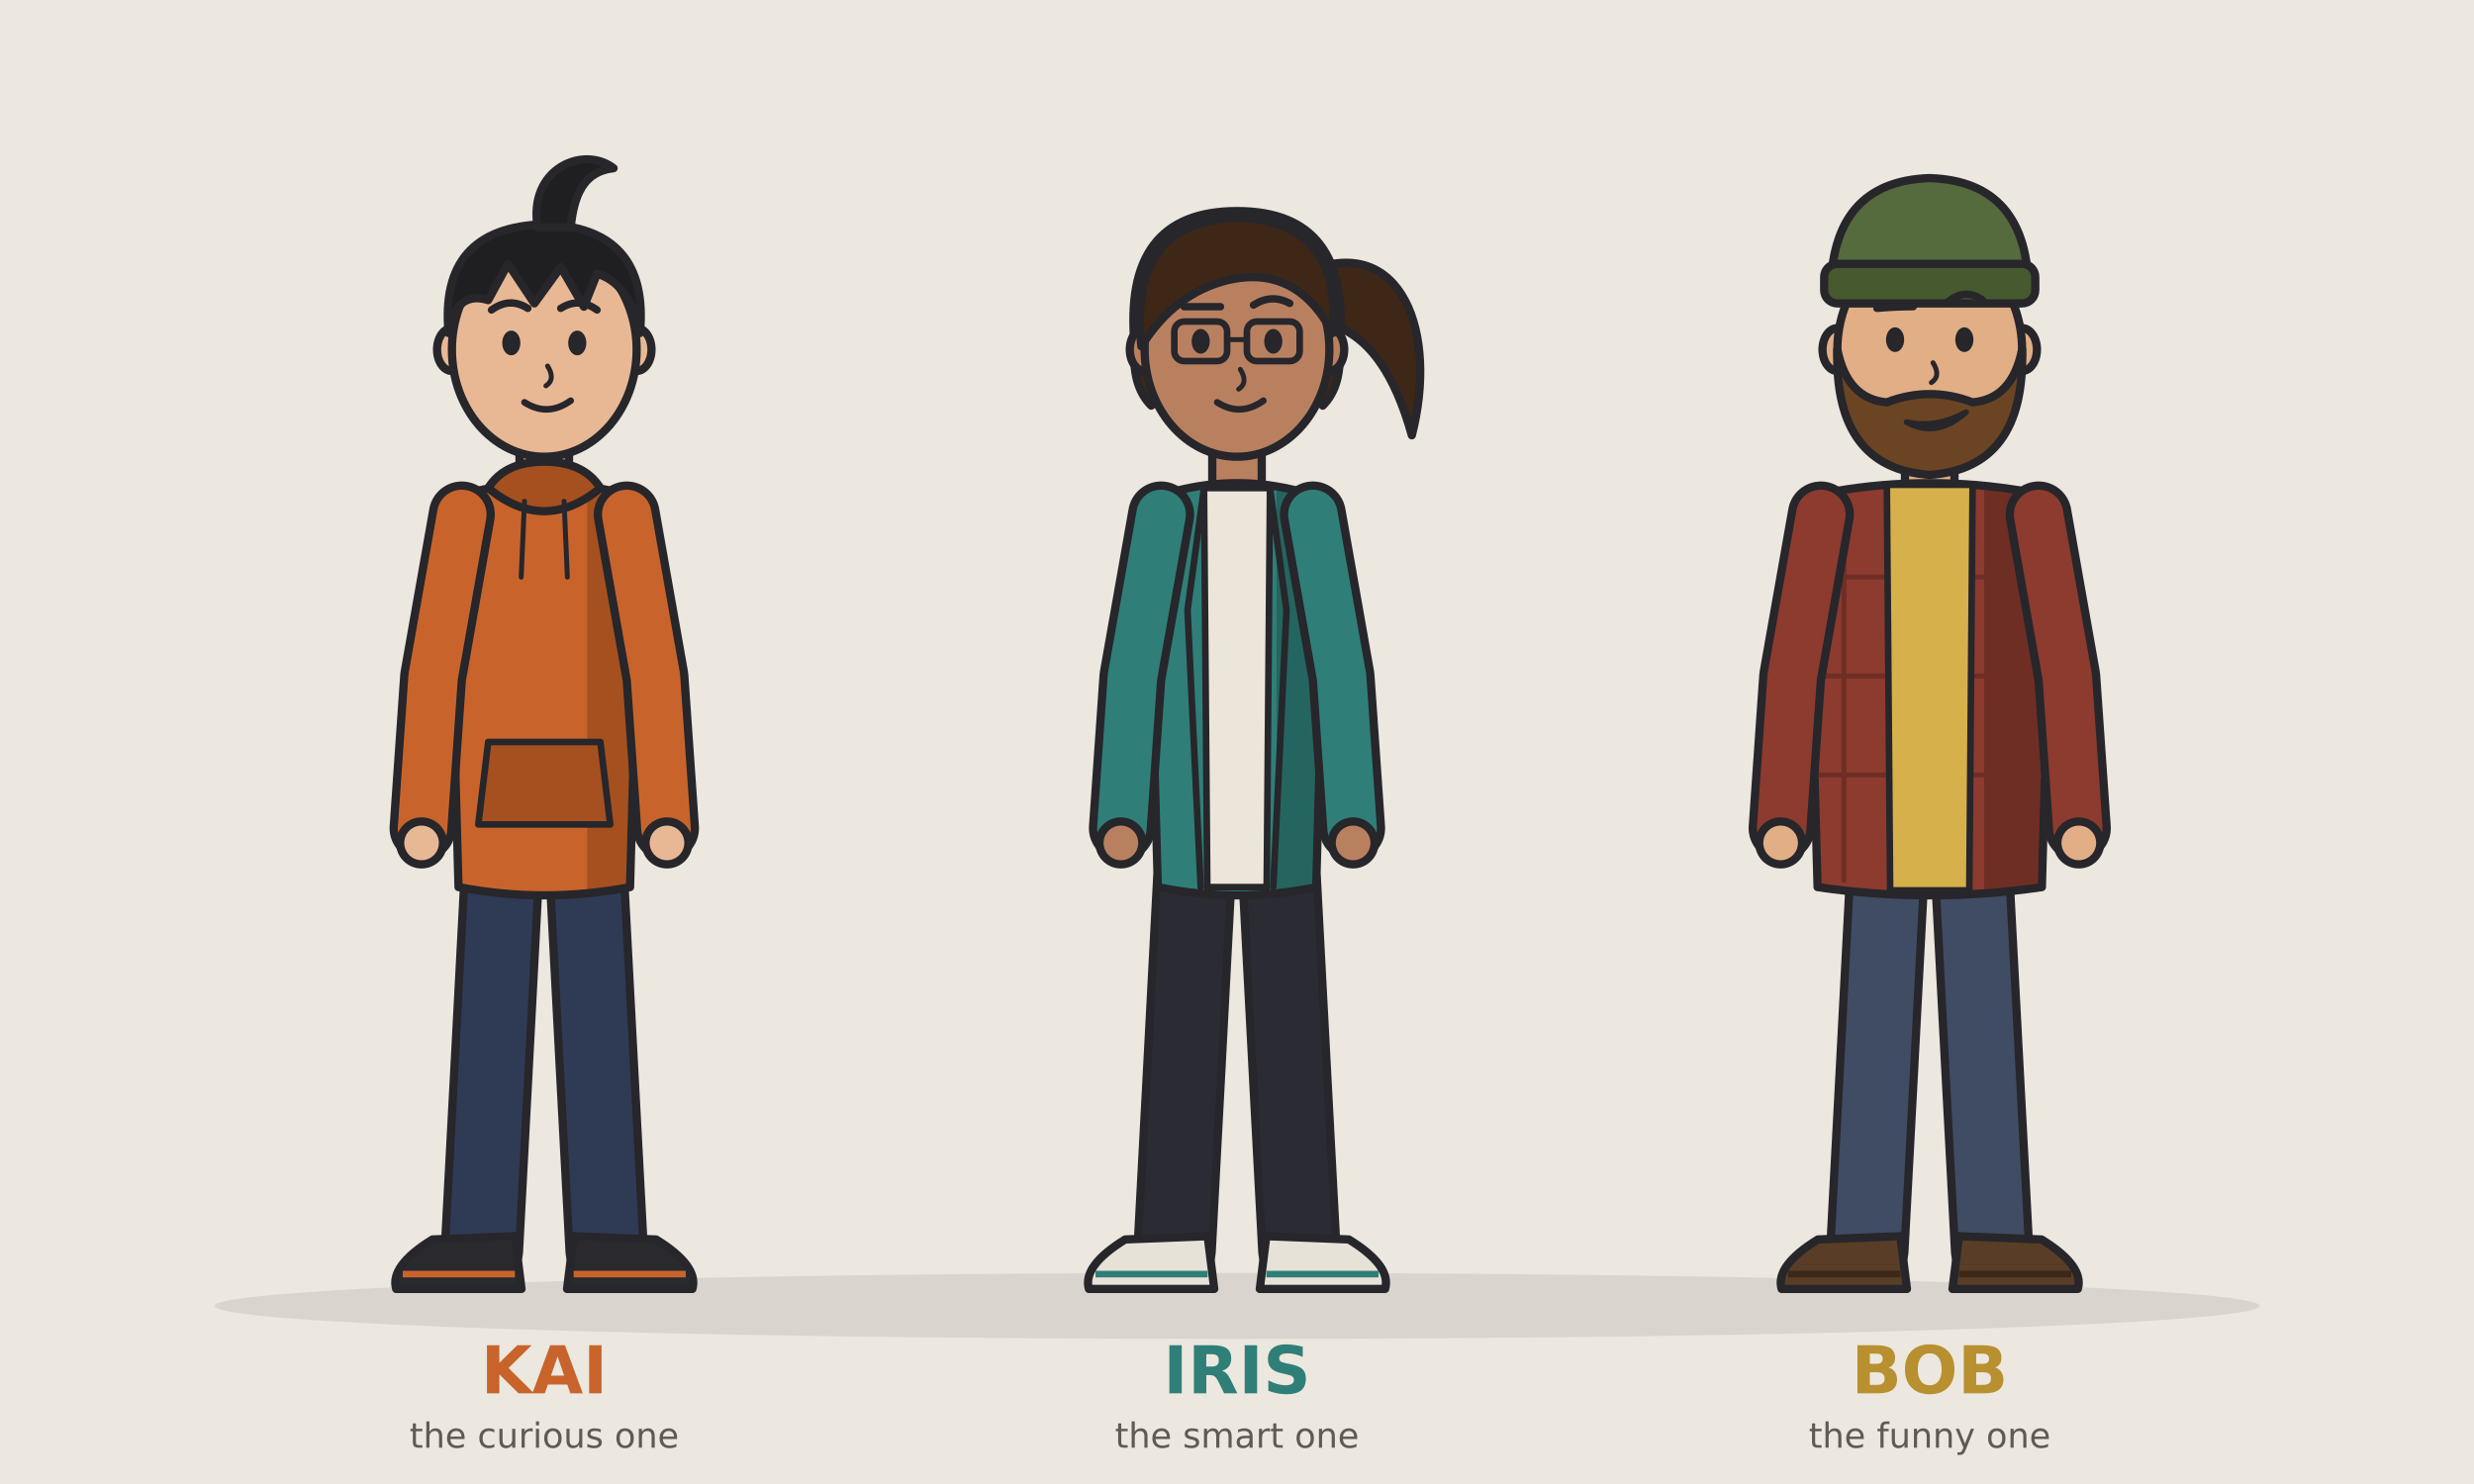
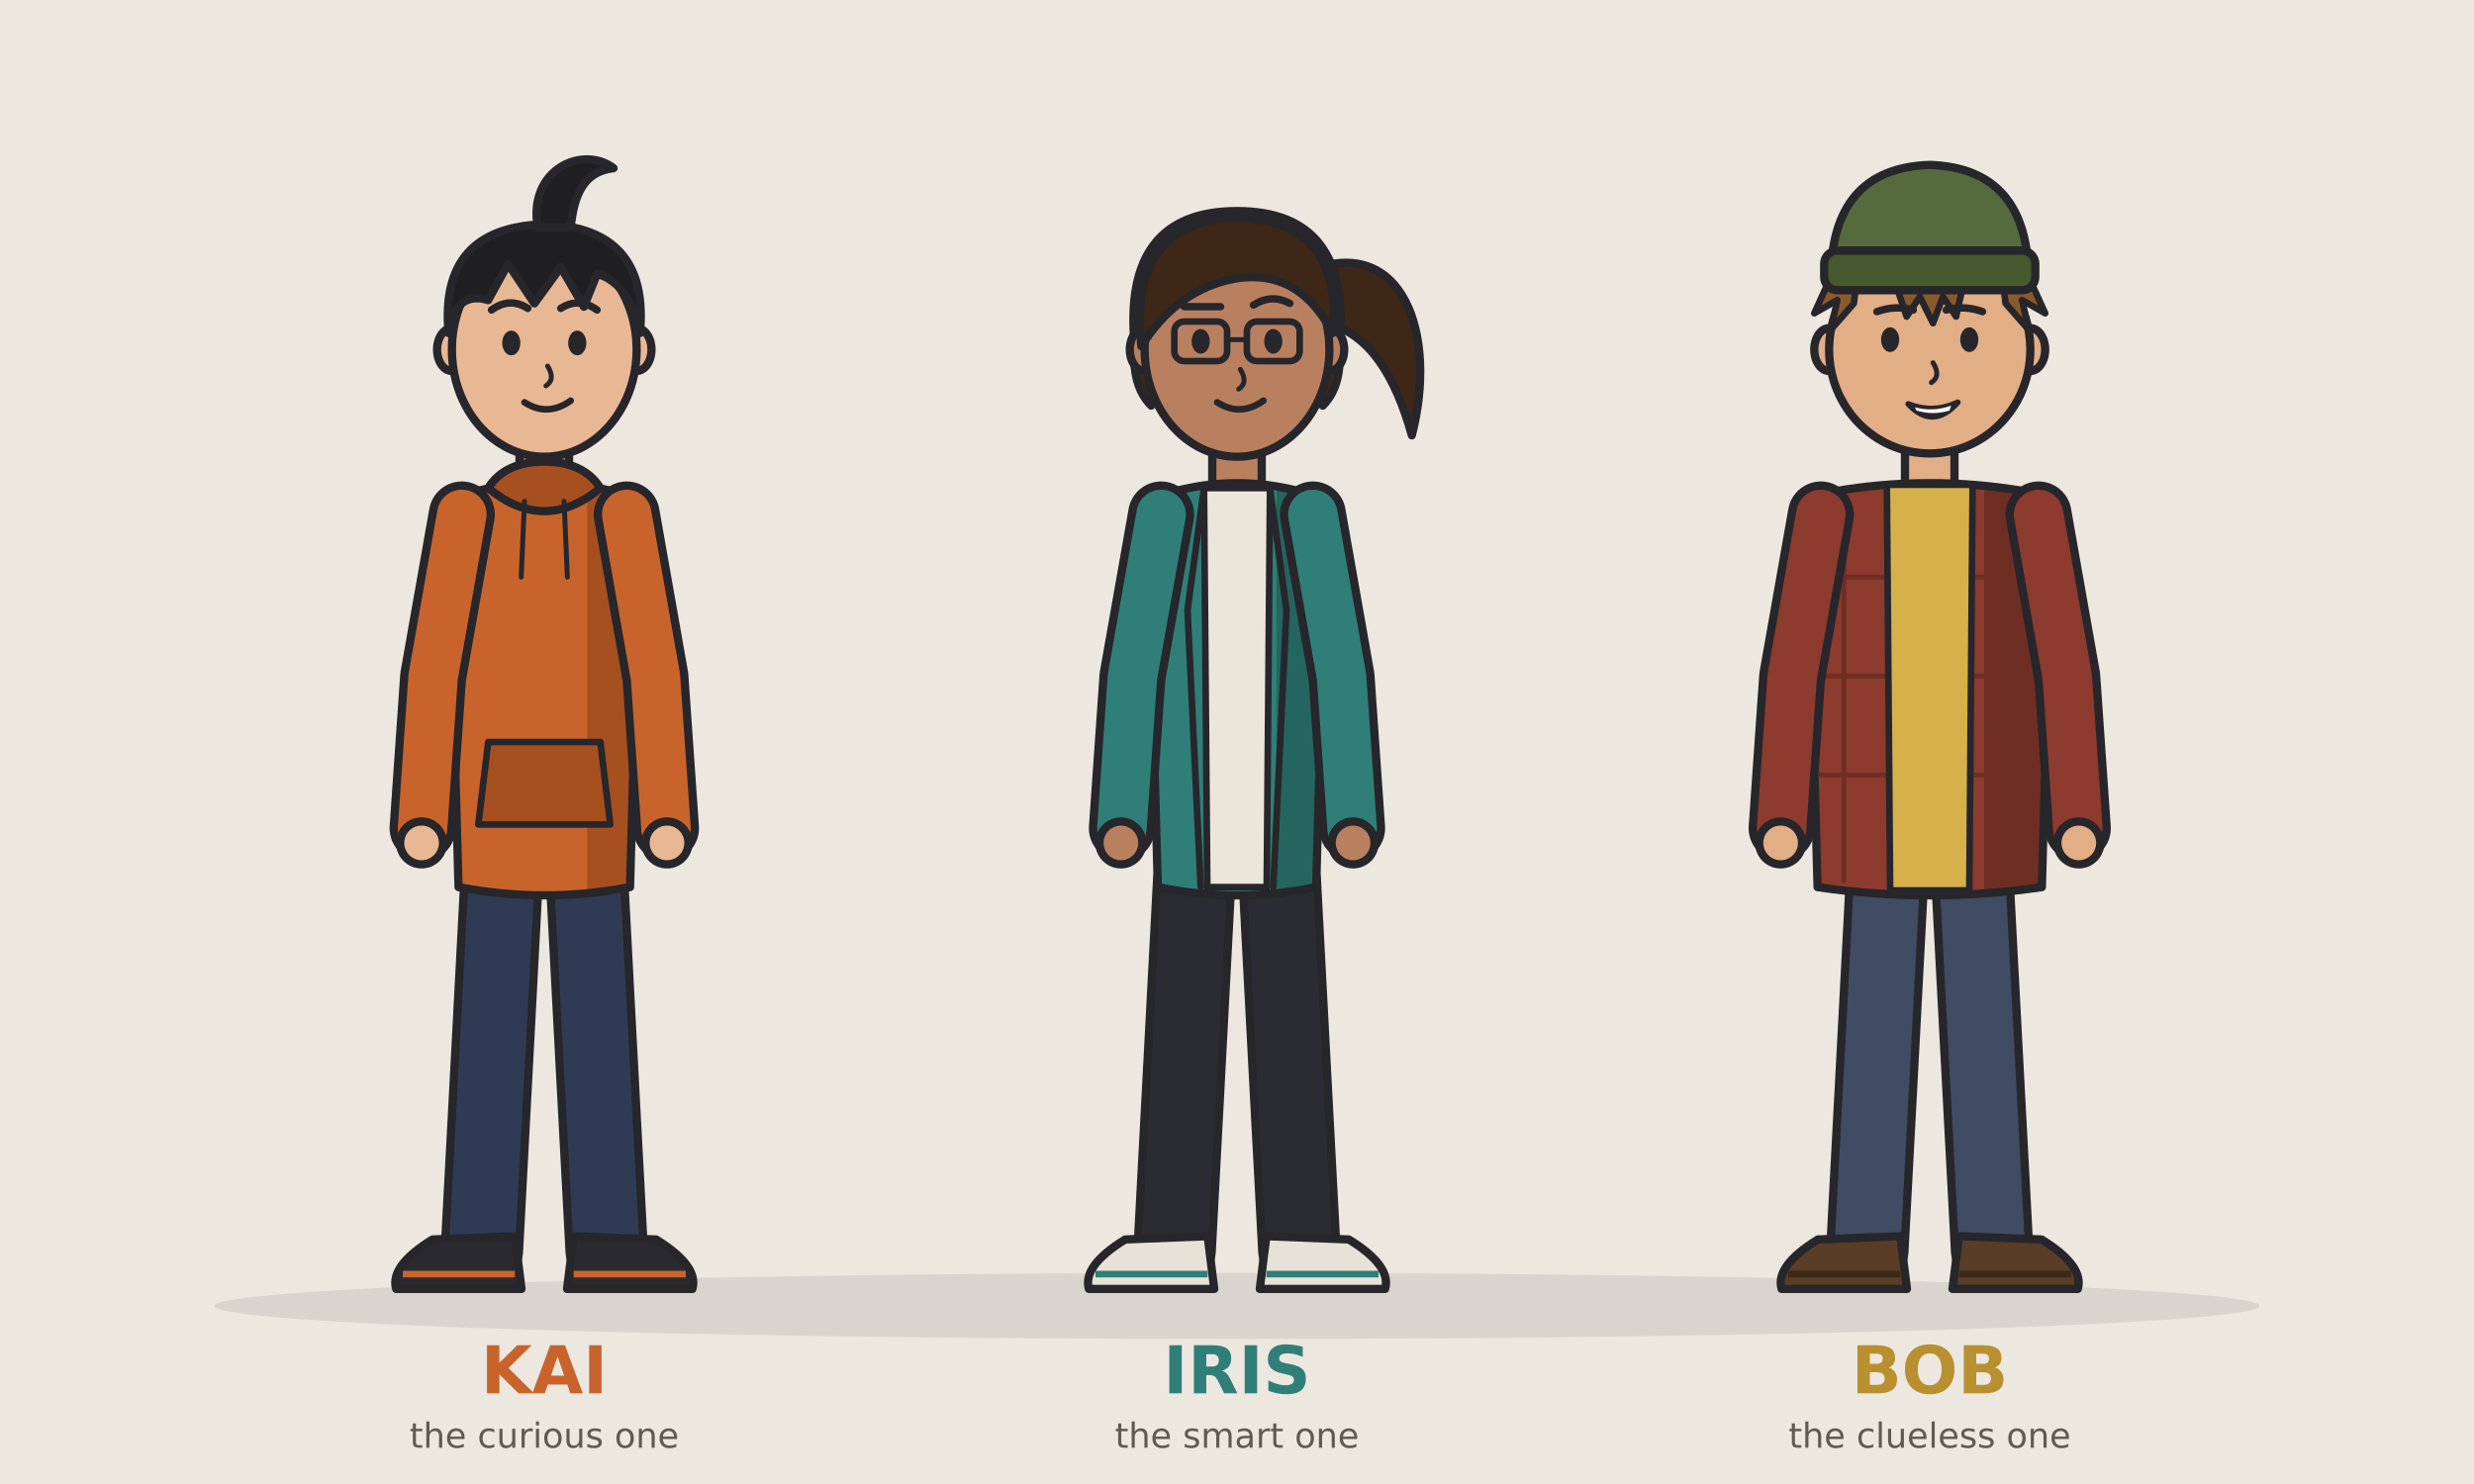
<svg xmlns="http://www.w3.org/2000/svg" viewBox="0 0 1500 900" width="1500" height="900">
  <rect width="1500" height="900" fill="#ece7df" />
  <ellipse cx="750" cy="792" rx="620" ry="20" fill="#000" opacity=".08" />
  <g transform="translate(330 790) scale(1.0 1.0)">
    <path d="M-26.0 -255.0 L-31.9 -143.2 L-37.8 -32.3" fill="none" stroke="#26262b" stroke-width="50" stroke-linecap="round" stroke-linejoin="round" />
    <path d="M-26.0 -255.0 L-31.9 -143.2 L-37.8 -32.3" fill="none" stroke="#2f3b55" stroke-width="40" stroke-linecap="round" stroke-linejoin="round" />
    <path d="M-17.8 -40.3 L-67.8 -38.3 Q-93.8 -22.3 -89.8 -8.3 L-13.8 -8.3 Z" fill="#2a2a2e" stroke="#26262b" stroke-width="5" stroke-linejoin="round" />
    <path d="M-17.8 -17.3 L-85.8 -17.3" stroke="#c8642b" stroke-width="4" />
    <path d="M26.0 -255.0 L31.9 -143.2 L37.8 -32.3" fill="none" stroke="#26262b" stroke-width="50" stroke-linecap="round" stroke-linejoin="round" />
    <path d="M26.0 -255.0 L31.9 -143.2 L37.8 -32.3" fill="none" stroke="#2f3b55" stroke-width="40" stroke-linecap="round" stroke-linejoin="round" />
    <path d="M17.8 -40.3 L67.8 -38.3 Q93.8 -22.3 89.8 -8.3 L13.8 -8.3 Z" fill="#2a2a2e" stroke="#26262b" stroke-width="5" stroke-linejoin="round" />
    <path d="M17.8 -17.3 L85.8 -17.3" stroke="#c8642b" stroke-width="4" />
    <g transform="translate(0 0) rotate(0 0 -255)">
      <rect x="-15" y="-522" width="30" height="36" fill="#e8b894" stroke="#26262b" stroke-width="5" />
      <path d="M-42 -492 Q-58 -490 -58 -470 L-52 -252 Q0 -242 52 -252 L58 -470 Q58 -490 42 -492 Q0 -502 -42 -492 Z" fill="#c8642b" />
      <path d="M26 -496 Q58 -490 58 -470 L52 -252 Q35 -248 26 -247 Z" fill="#a6501f" />
      <path d="M-42 -492 Q-58 -490 -58 -470 L-52 -252 Q0 -242 52 -252 L58 -470 Q58 -490 42 -492 Q0 -502 -42 -492 Z" fill="none" stroke="#26262b" stroke-width="5" stroke-linejoin="round" />
      <path d="M-34 -494 Q0 -466 34 -494 Q24 -510 0 -510 Q-24 -510 -34 -494 Z" fill="#a6501f" stroke="#26262b" stroke-width="5" stroke-linejoin="round" />
      <path d="M-12 -486 L-14 -440 M12 -486 L14 -440" fill="none" stroke="#26262b" stroke-width="3" stroke-linecap="round" stroke-linejoin="round" />
      <path d="M-34 -340 L34 -340 L40 -290 L-40 -290 Z" fill="#a6501f" stroke="#26262b" stroke-width="4" stroke-linejoin="round" />
      <g transform="rotate(0 0 -515)">
        <ellipse cx="-56" cy="-578" rx="9" ry="13" fill="#e8b894" stroke="#26262b" stroke-width="5" />
        <ellipse cx="56" cy="-578" rx="9" ry="13" fill="#e8b894" stroke="#26262b" stroke-width="5" />
        <ellipse cx="0" cy="-578" rx="56" ry="65" fill="#e8b894" stroke="#26262b" stroke-width="5" />
        <path d="M-58 -588 Q-64 -652 0 -654 Q64 -652 58 -588 Q52 -618 32 -624 L24 -604 L10 -628 L-6 -606 L-22 -630 L-34 -608 Q-54 -614 -58 -588 Z" fill="#1f1f22" stroke="#26262b" stroke-width="5" stroke-linejoin="round" />
        <path d="M-4 -652 C-10 -688 24 -702 42 -688 C24 -686 18 -672 16 -652 Z" fill="#1f1f22" stroke="#26262b" stroke-width="5" stroke-linejoin="round" />
-         <ellipse cx="-20" cy="-582" rx="5.5" ry="7.5" fill="#26262b" />
-         <ellipse cx="20" cy="-582" rx="5.5" ry="7.5" fill="#26262b" />
+         <ellipse cx="-20.0" cy="-582.0" rx="5.5" ry="7.5" fill="#26262b" />
+         <ellipse cx="20.0" cy="-582.0" rx="5.5" ry="7.5" fill="#26262b" />
        <path d="M-10 -603 Q-21 -610 -32 -602" fill="none" stroke="#26262b" stroke-width="4.5" stroke-linecap="round" stroke-linejoin="round" />
        <path d="M10 -603 Q21 -610 32 -602" fill="none" stroke="#26262b" stroke-width="4.5" stroke-linecap="round" stroke-linejoin="round" />
        <path d="M2 -568 Q7 -560 1 -556" fill="none" stroke="#26262b" stroke-width="3" stroke-linecap="round" stroke-linejoin="round" />
        <path d="M-12 -546 Q2 -537 16 -547" fill="none" stroke="#26262b" stroke-width="4" stroke-linecap="round" stroke-linejoin="round" />
      </g>
      <path d="M-50.0 -478.0 L-67.4 -379.5 L-73.8 -287.7" fill="none" stroke="#26262b" stroke-width="40" stroke-linecap="round" stroke-linejoin="round" />
      <path d="M-50.0 -478.0 L-67.4 -379.5 L-73.8 -287.7" fill="none" stroke="#c8642b" stroke-width="30" stroke-linecap="round" stroke-linejoin="round" />
      <circle cx="-74.4" cy="-278.8" r="13" fill="#e8b894" stroke="#26262b" stroke-width="5" />
      <path d="M50.0 -478.0 L67.4 -379.5 L73.8 -287.7" fill="none" stroke="#26262b" stroke-width="40" stroke-linecap="round" stroke-linejoin="round" />
      <path d="M50.0 -478.0 L67.4 -379.5 L73.8 -287.7" fill="none" stroke="#c8642b" stroke-width="30" stroke-linecap="round" stroke-linejoin="round" />
      <circle cx="74.4" cy="-278.8" r="13" fill="#e8b894" stroke="#26262b" stroke-width="5" />
    </g>
  </g>
  <text x="330" y="845" text-anchor="middle" font-family="DejaVu Sans, Arial" font-size="40" fill="#c8642b" font-weight="bold">KAI</text>
  <text x="330" y="878" text-anchor="middle" font-family="DejaVu Sans, Arial" font-size="21" fill="#5f5a52">the curious one</text>
  <g transform="translate(750 790) scale(1.0 1.0)">
    <path d="M-26.0 -255.0 L-31.9 -143.2 L-37.8 -32.3" fill="none" stroke="#26262b" stroke-width="50" stroke-linecap="round" stroke-linejoin="round" />
    <path d="M-26.0 -255.0 L-31.9 -143.2 L-37.8 -32.3" fill="none" stroke="#2b2b33" stroke-width="40" stroke-linecap="round" stroke-linejoin="round" />
    <path d="M-17.8 -40.3 L-67.8 -38.3 Q-93.8 -22.3 -89.8 -8.3 L-13.8 -8.3 Z" fill="#e7e2d8" stroke="#26262b" stroke-width="5" stroke-linejoin="round" />
    <path d="M-17.8 -17.3 L-85.8 -17.3" stroke="#2f7f78" stroke-width="4" />
    <path d="M26.0 -255.0 L31.9 -143.2 L37.8 -32.3" fill="none" stroke="#26262b" stroke-width="50" stroke-linecap="round" stroke-linejoin="round" />
    <path d="M26.0 -255.0 L31.9 -143.2 L37.8 -32.3" fill="none" stroke="#2b2b33" stroke-width="40" stroke-linecap="round" stroke-linejoin="round" />
    <path d="M17.8 -40.3 L67.8 -38.3 Q93.8 -22.3 89.8 -8.3 L13.8 -8.3 Z" fill="#e7e2d8" stroke="#26262b" stroke-width="5" stroke-linejoin="round" />
    <path d="M17.8 -17.3 L85.8 -17.3" stroke="#2f7f78" stroke-width="4" />
    <g transform="translate(0 0) rotate(0 0 -255)">
      <rect x="-15" y="-522" width="30" height="36" fill="#b98060" stroke="#26262b" stroke-width="5" />
      <path d="M-38 -492 Q-54 -490 -54 -470 L-48 -252 Q0 -242 48 -252 L54 -470 Q54 -490 38 -492 Q0 -502 -38 -492 Z" fill="#2f7f78" />
      <path d="M24 -496 Q54 -490 54 -470 L48 -252 Q32 -248 24 -247 Z" fill="#25655f" />
      <path d="M-38 -492 Q-54 -490 -54 -470 L-48 -252 Q0 -242 48 -252 L54 -470 Q54 -490 38 -492 Q0 -502 -38 -492 Z" fill="none" stroke="#26262b" stroke-width="5" stroke-linejoin="round" />
      <path d="M-20 -494 L20 -494 L18 -252 L-18 -252 Z" fill="#ece6da" stroke="#26262b" stroke-width="4" />
      <path d="M-20 -494 L-30 -420 L-22 -252 M20 -494 L30 -420 L22 -252" fill="none" stroke="#26262b" stroke-width="4" stroke-linecap="round" stroke-linejoin="round" />
      <g transform="rotate(0 0 -515)">
        <path d="M44 -626 C100 -648 122 -588 106 -526 C96 -562 80 -588 54 -594 Z" fill="#3e2716" stroke="#26262b" stroke-width="5" stroke-linejoin="round" />
        <path d="M-62 -580 Q-70 -662 0 -662 Q70 -662 62 -580 Q64 -556 52 -544 Q46 -566 40 -578 L-40 -578 Q-46 -566 -52 -544 Q-64 -556 -62 -580 Z" fill="#3e2716" stroke="#26262b" stroke-width="5" stroke-linejoin="round" />
        <ellipse cx="-56" cy="-578" rx="9" ry="13" fill="#b98060" stroke="#26262b" stroke-width="5" />
        <ellipse cx="56" cy="-578" rx="9" ry="13" fill="#b98060" stroke="#26262b" stroke-width="5" />
        <ellipse cx="0" cy="-578" rx="56" ry="65" fill="#b98060" stroke="#26262b" stroke-width="5" />
        <path d="M-58 -580 Q-66 -656 0 -658 Q64 -656 58 -588 Q36 -630 -6 -620 Q-38 -612 -58 -580 Z" fill="#3e2716" stroke="#26262b" stroke-width="5" stroke-linejoin="round" />
-         <ellipse cx="-22" cy="-583" rx="5.5" ry="7.5" fill="#26262b" />
-         <ellipse cx="22" cy="-583" rx="5.5" ry="7.5" fill="#26262b" />
+         <ellipse cx="-22.0" cy="-583.0" rx="5.5" ry="7.5" fill="#26262b" />
+         <ellipse cx="22.0" cy="-583.0" rx="5.5" ry="7.5" fill="#26262b" />
        <rect x="-38" y="-595" width="32" height="24" rx="6" fill="none" stroke="#26262b" stroke-width="4" />
        <rect x="6" y="-595" width="32" height="24" rx="6" fill="none" stroke="#26262b" stroke-width="4" />
        <path d="M-6 -584 L6 -584" fill="none" stroke="#26262b" stroke-width="3" stroke-linecap="round" stroke-linejoin="round" />
        <path d="M-10 -604 Q-21 -604 -32 -604" fill="none" stroke="#26262b" stroke-width="4.5" stroke-linecap="round" stroke-linejoin="round" />
        <path d="M10 -605 Q21 -612 32 -606" fill="none" stroke="#26262b" stroke-width="4.5" stroke-linecap="round" stroke-linejoin="round" />
        <path d="M2 -566 Q7 -558 1 -554" fill="none" stroke="#26262b" stroke-width="3" stroke-linecap="round" stroke-linejoin="round" />
        <path d="M-12 -546 Q2 -537 16 -547" fill="none" stroke="#26262b" stroke-width="4" stroke-linecap="round" stroke-linejoin="round" />
      </g>
      <path d="M-46.0 -478.0 L-63.4 -379.5 L-69.8 -287.7" fill="none" stroke="#26262b" stroke-width="40" stroke-linecap="round" stroke-linejoin="round" />
      <path d="M-46.0 -478.0 L-63.4 -379.5 L-69.8 -287.7" fill="none" stroke="#2f7f78" stroke-width="30" stroke-linecap="round" stroke-linejoin="round" />
      <circle cx="-70.4" cy="-278.8" r="13" fill="#b98060" stroke="#26262b" stroke-width="5" />
      <path d="M46.0 -478.0 L63.4 -379.5 L69.8 -287.7" fill="none" stroke="#26262b" stroke-width="40" stroke-linecap="round" stroke-linejoin="round" />
      <path d="M46.0 -478.0 L63.4 -379.5 L69.8 -287.7" fill="none" stroke="#2f7f78" stroke-width="30" stroke-linecap="round" stroke-linejoin="round" />
      <circle cx="70.4" cy="-278.8" r="13" fill="#b98060" stroke="#26262b" stroke-width="5" />
    </g>
  </g>
  <text x="750" y="845" text-anchor="middle" font-family="DejaVu Sans, Arial" font-size="40" fill="#2f7f78" font-weight="bold">IRIS</text>
  <text x="750" y="878" text-anchor="middle" font-family="DejaVu Sans, Arial" font-size="21" fill="#5f5a52">the smart one</text>
  <g transform="translate(1170 790) scale(1.0 1.0)">
    <path d="M-26.0 -255.0 L-31.9 -143.2 L-37.8 -32.3" fill="none" stroke="#26262b" stroke-width="50" stroke-linecap="round" stroke-linejoin="round" />
    <path d="M-26.0 -255.0 L-31.9 -143.2 L-37.8 -32.3" fill="none" stroke="#3f4c63" stroke-width="40" stroke-linecap="round" stroke-linejoin="round" />
    <path d="M-17.8 -40.3 L-67.8 -38.3 Q-93.8 -22.3 -89.8 -8.3 L-13.8 -8.3 Z" fill="#5a3d26" stroke="#26262b" stroke-width="5" stroke-linejoin="round" />
    <path d="M-17.8 -17.3 L-85.8 -17.3" stroke="#3b2818" stroke-width="4" />
    <path d="M26.0 -255.0 L31.9 -143.2 L37.8 -32.3" fill="none" stroke="#26262b" stroke-width="50" stroke-linecap="round" stroke-linejoin="round" />
    <path d="M26.0 -255.0 L31.9 -143.2 L37.8 -32.3" fill="none" stroke="#3f4c63" stroke-width="40" stroke-linecap="round" stroke-linejoin="round" />
    <path d="M17.8 -40.3 L67.8 -38.3 Q93.8 -22.3 89.8 -8.3 L13.8 -8.3 Z" fill="#5a3d26" stroke="#26262b" stroke-width="5" stroke-linejoin="round" />
    <path d="M17.8 -17.3 L85.8 -17.3" stroke="#3b2818" stroke-width="4" />
    <g transform="translate(0 0) rotate(0 0 -255)">
      <rect x="-15" y="-522" width="30" height="36" fill="#e2ae86" stroke="#26262b" stroke-width="5" />
      <path d="M-58 -492 Q-74 -490 -74 -470 L-68 -252 Q0 -242 68 -252 L74 -470 Q74 -490 58 -492 Q0 -502 -58 -492 Z" fill="#8c3b2e" />
      <path d="M33 -496 Q74 -490 74 -470 L68 -252 Q44 -248 33 -247 Z" fill="#6f2e24" />
      <path d="M-58 -492 Q-74 -490 -74 -470 L-68 -252 Q0 -242 68 -252 L74 -470 Q74 -490 58 -492 Q0 -502 -58 -492 Z" fill="none" stroke="#26262b" stroke-width="5" stroke-linejoin="round" />
      <path d="M-70 -440 L-26 -440 M26 -440 L70 -440" fill="none" stroke="#6f2e24" stroke-width="3" stroke-linecap="round" stroke-linejoin="round" />
      <path d="M-70 -380 L-26 -380 M26 -380 L70 -380" fill="none" stroke="#6f2e24" stroke-width="3" stroke-linecap="round" stroke-linejoin="round" />
      <path d="M-70 -320 L-26 -320 M26 -320 L70 -320" fill="none" stroke="#6f2e24" stroke-width="3" stroke-linecap="round" stroke-linejoin="round" />
      <path d="M-52 -488 L-52 -256" fill="none" stroke="#6f2e24" stroke-width="3" stroke-linecap="round" stroke-linejoin="round" />
      <path d="M52 -488 L52 -256" fill="none" stroke="#6f2e24" stroke-width="3" stroke-linecap="round" stroke-linejoin="round" />
      <path d="M-26 -496 L26 -496 L24 -250 L-24 -250 Z" fill="#d6b04a" stroke="#26262b" stroke-width="4" />
      <g transform="rotate(0 0 -515)">
-         <ellipse cx="-56" cy="-578" rx="9" ry="13" fill="#e2ae86" stroke="#26262b" stroke-width="5" />
-         <ellipse cx="56" cy="-578" rx="9" ry="13" fill="#e2ae86" stroke="#26262b" stroke-width="5" />
-         <ellipse cx="0" cy="-578" rx="56" ry="65" fill="#e2ae86" stroke="#26262b" stroke-width="5" />
-         <ellipse cx="-21" cy="-584" rx="5.5" ry="7.5" fill="#26262b" />
-         <ellipse cx="21" cy="-584" rx="5.5" ry="7.5" fill="#26262b" />
+         <ellipse cx="-61" cy="-578" rx="9" ry="13" fill="#e2ae86" stroke="#26262b" stroke-width="5" />
+         <ellipse cx="61" cy="-578" rx="9" ry="13" fill="#e2ae86" stroke="#26262b" stroke-width="5" />
+         <ellipse cx="0" cy="-578" rx="61" ry="63" fill="#e2ae86" stroke="#26262b" stroke-width="5" />
+         <ellipse cx="-24.0" cy="-584.0" rx="5.5" ry="7.5" fill="#26262b" />
+         <ellipse cx="24.0" cy="-584.0" rx="5.5" ry="7.5" fill="#26262b" />
        <path d="M2 -570 Q7 -562 1 -558" fill="none" stroke="#26262b" stroke-width="3" stroke-linecap="round" stroke-linejoin="round" />
-         <path d="M-56 -578 Q-58 -506 0 -502 Q58 -506 56 -578 Q50 -548 26 -546 Q0 -556 -26 -546 Q-50 -548 -56 -578 Z" fill="#6b4423" stroke="#26262b" stroke-width="5" stroke-linejoin="round" />
-         <path d="M-14 -534 Q4 -524 22 -540 Q4 -530 -14 -534 Z" fill="#fff" stroke="#26262b" stroke-width="3.5" stroke-linejoin="round" />
-         <path d="M-60 -612 Q-60 -680 0 -682 Q60 -680 60 -612 Z" fill="#556b3d" stroke="#26262b" stroke-width="5" />
-         <rect x="-64" y="-630" width="128" height="24" rx="8" fill="#46592f" stroke="#26262b" stroke-width="5" />
-         <path d="M-10 -604 Q-21 -604 -32 -603" fill="none" stroke="#26262b" stroke-width="4.5" stroke-linecap="round" stroke-linejoin="round" />
-         <path d="M10 -606 Q21 -616 32 -608" fill="none" stroke="#26262b" stroke-width="4.5" stroke-linecap="round" stroke-linejoin="round" />
+         <path d="M-13 -545 Q2 -529 17 -546 Q2 -539 -13 -545 Z" fill="#5a1f22" stroke="#26262b" stroke-width="3.5" stroke-linejoin="round" />
+         <path d="M-9 -543 Q2 -540 13 -544 L12 -541 Q2 -538 -8 -541 Z" fill="#fff" />
+         <path d="M-60 -622 L-70 -600 L-56 -608 L-60 -590 L-46 -606 L-44 -622 Z" fill="#8a5a2b" stroke="#26262b" stroke-width="4" stroke-linejoin="round" />
+         <path d="M60 -622 L70 -600 L56 -608 L60 -590 L46 -606 L44 -622 Z" fill="#8a5a2b" stroke="#26262b" stroke-width="4" stroke-linejoin="round" />
+         <path d="M-20 -616 L-14 -598 L-6 -610 L2 -594 L8 -610 L16 -598 L20 -616 Z" fill="#8a5a2b" stroke="#26262b" stroke-width="4" stroke-linejoin="round" />
+         <path d="M-60 -620 Q-60 -688 0 -690 Q60 -688 60 -620 Z" fill="#556b3d" stroke="#26262b" stroke-width="5" />
+         <rect x="-64" y="-638" width="128" height="24" rx="8" fill="#46592f" stroke="#26262b" stroke-width="5" />
+         <path d="M-10 -602 Q-21 -605 -32 -601" fill="none" stroke="#26262b" stroke-width="4.5" stroke-linecap="round" stroke-linejoin="round" />
+         <path d="M10 -602 Q21 -605 32 -601" fill="none" stroke="#26262b" stroke-width="4.5" stroke-linecap="round" stroke-linejoin="round" />
      </g>
      <path d="M-66.0 -478.0 L-83.4 -379.5 L-89.8 -287.7" fill="none" stroke="#26262b" stroke-width="40" stroke-linecap="round" stroke-linejoin="round" />
      <path d="M-66.0 -478.0 L-83.4 -379.5 L-89.8 -287.7" fill="none" stroke="#8c3b2e" stroke-width="30" stroke-linecap="round" stroke-linejoin="round" />
      <circle cx="-90.4" cy="-278.8" r="13" fill="#e2ae86" stroke="#26262b" stroke-width="5" />
      <path d="M66.0 -478.0 L83.4 -379.5 L89.8 -287.7" fill="none" stroke="#26262b" stroke-width="40" stroke-linecap="round" stroke-linejoin="round" />
      <path d="M66.0 -478.0 L83.4 -379.5 L89.8 -287.7" fill="none" stroke="#8c3b2e" stroke-width="30" stroke-linecap="round" stroke-linejoin="round" />
      <circle cx="90.4" cy="-278.8" r="13" fill="#e2ae86" stroke="#26262b" stroke-width="5" />
    </g>
  </g>
  <text x="1170" y="845" text-anchor="middle" font-family="DejaVu Sans, Arial" font-size="40" fill="#b8902f" font-weight="bold">BOB</text>
-   <text x="1170" y="878" text-anchor="middle" font-family="DejaVu Sans, Arial" font-size="21" fill="#5f5a52">the funny one</text>
+   <text x="1170" y="878" text-anchor="middle" font-family="DejaVu Sans, Arial" font-size="21" fill="#5f5a52">the clueless one</text>
</svg>
